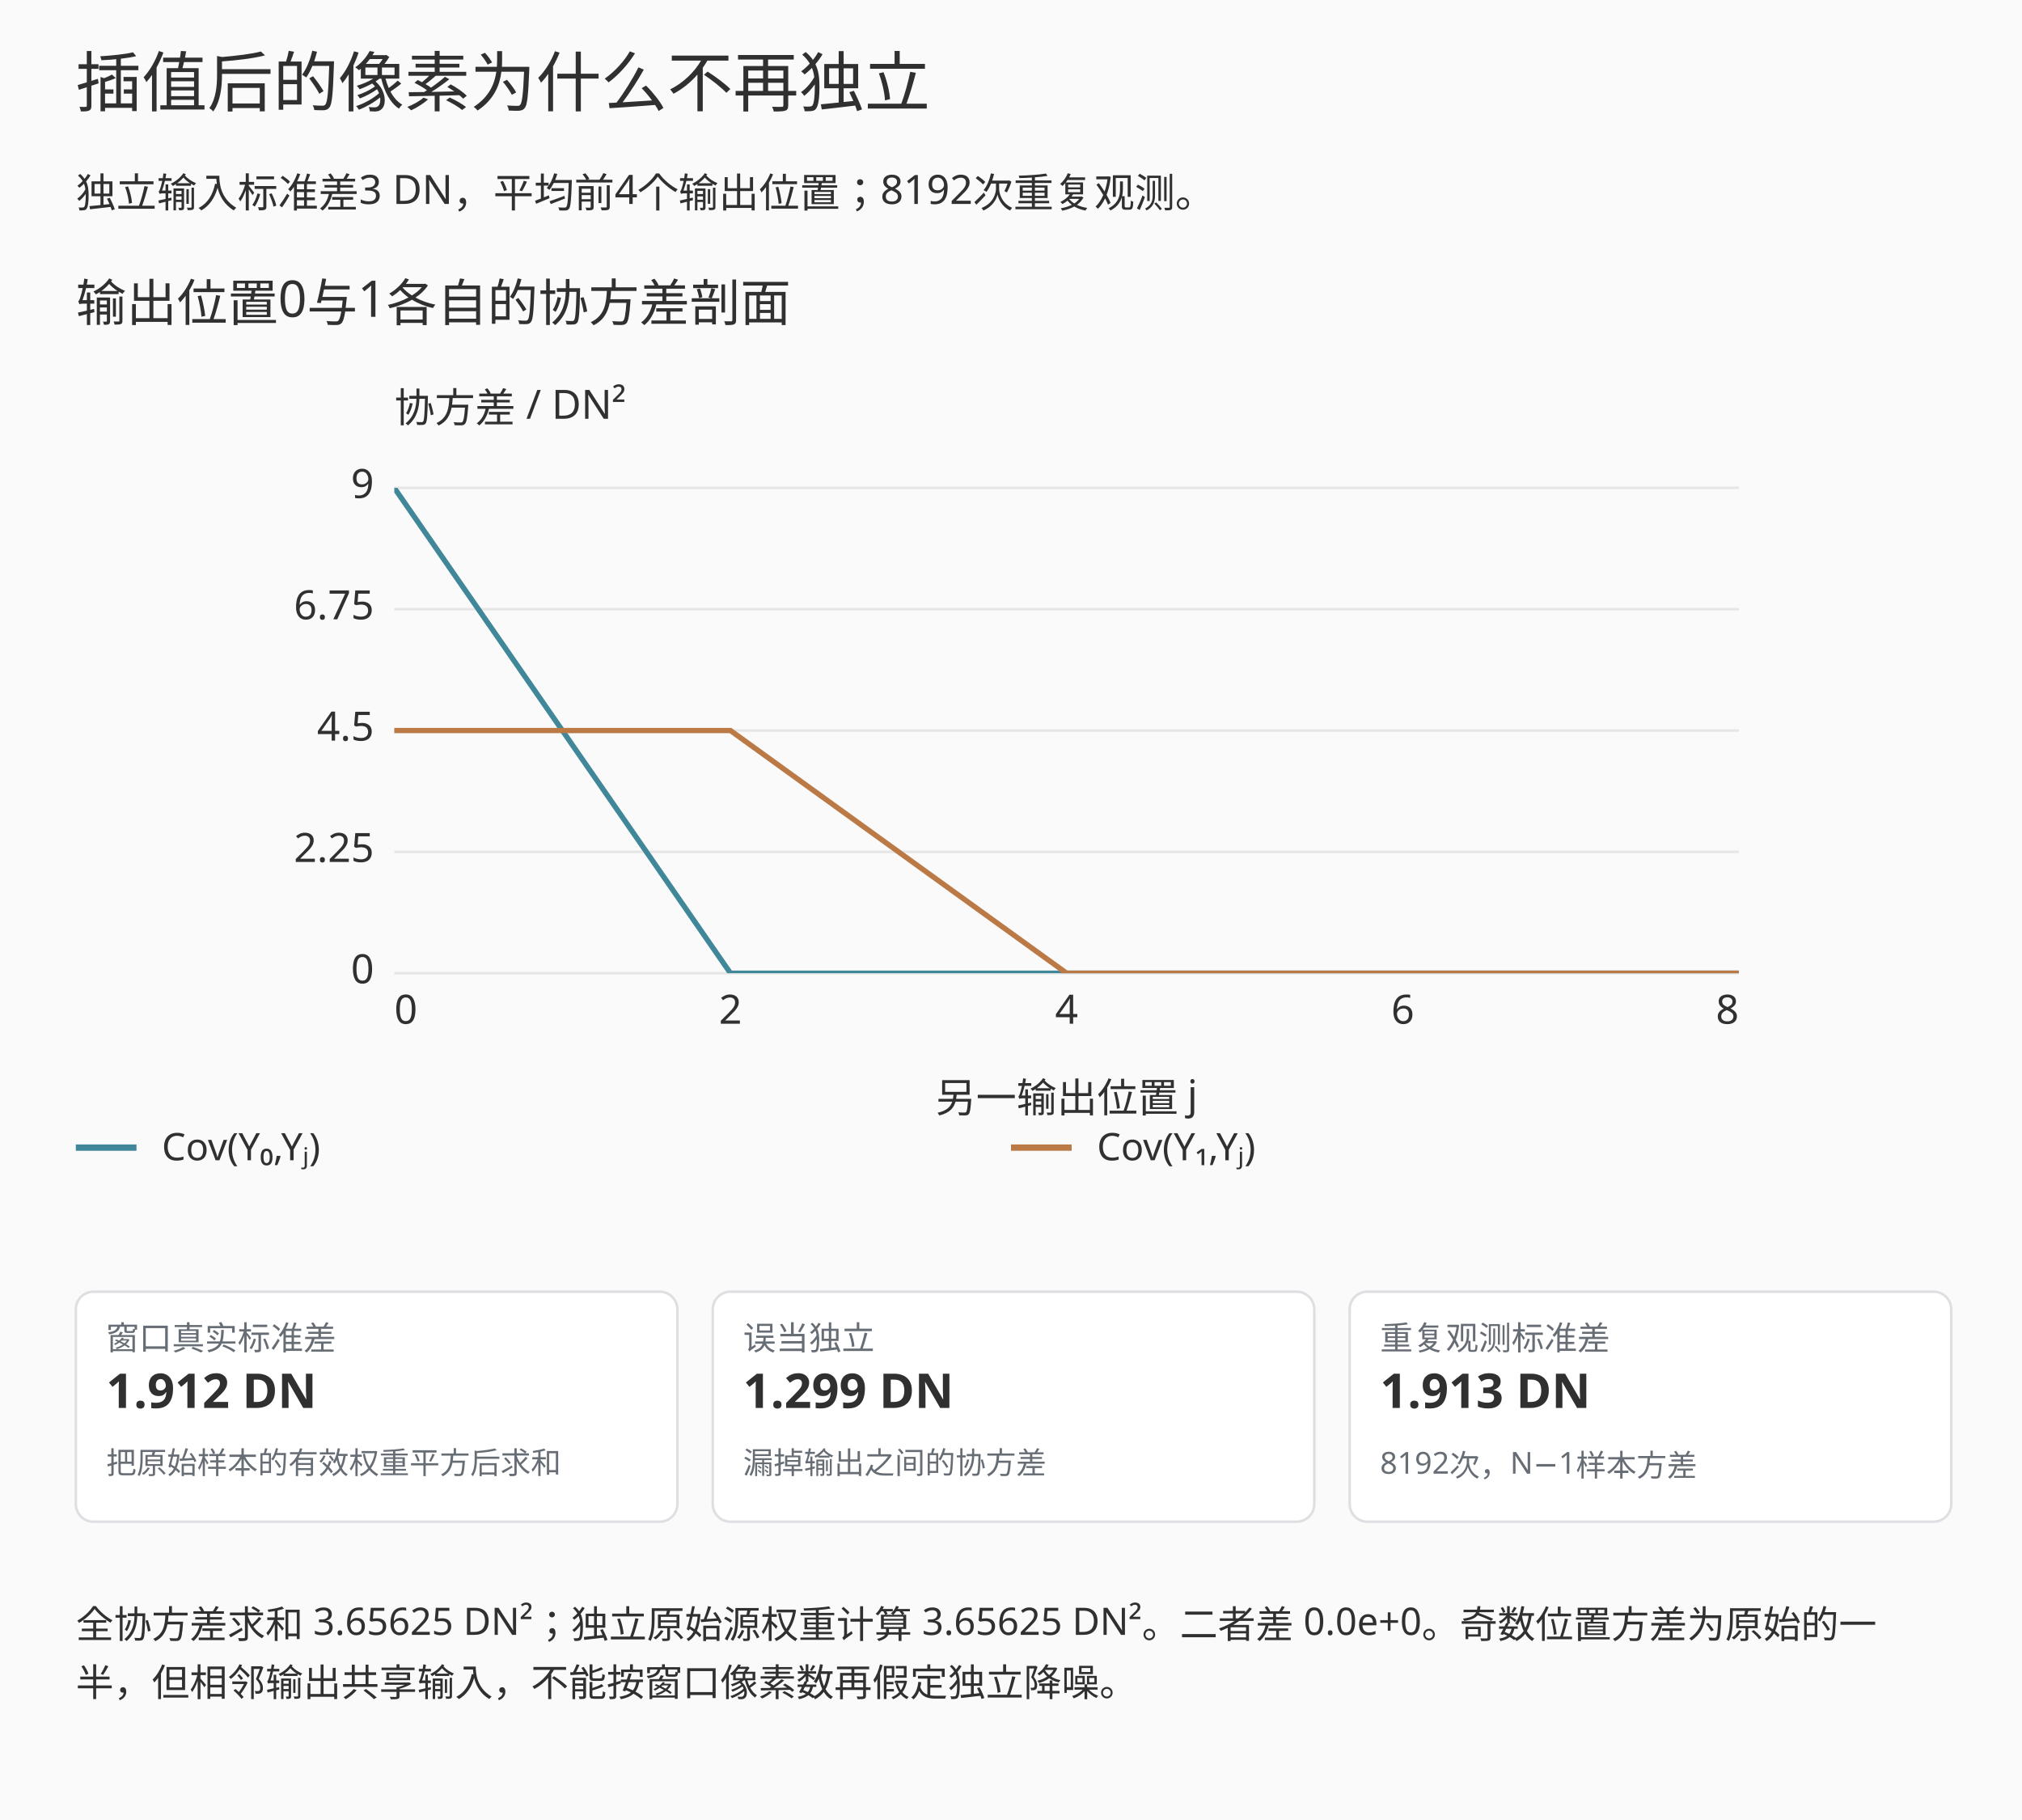
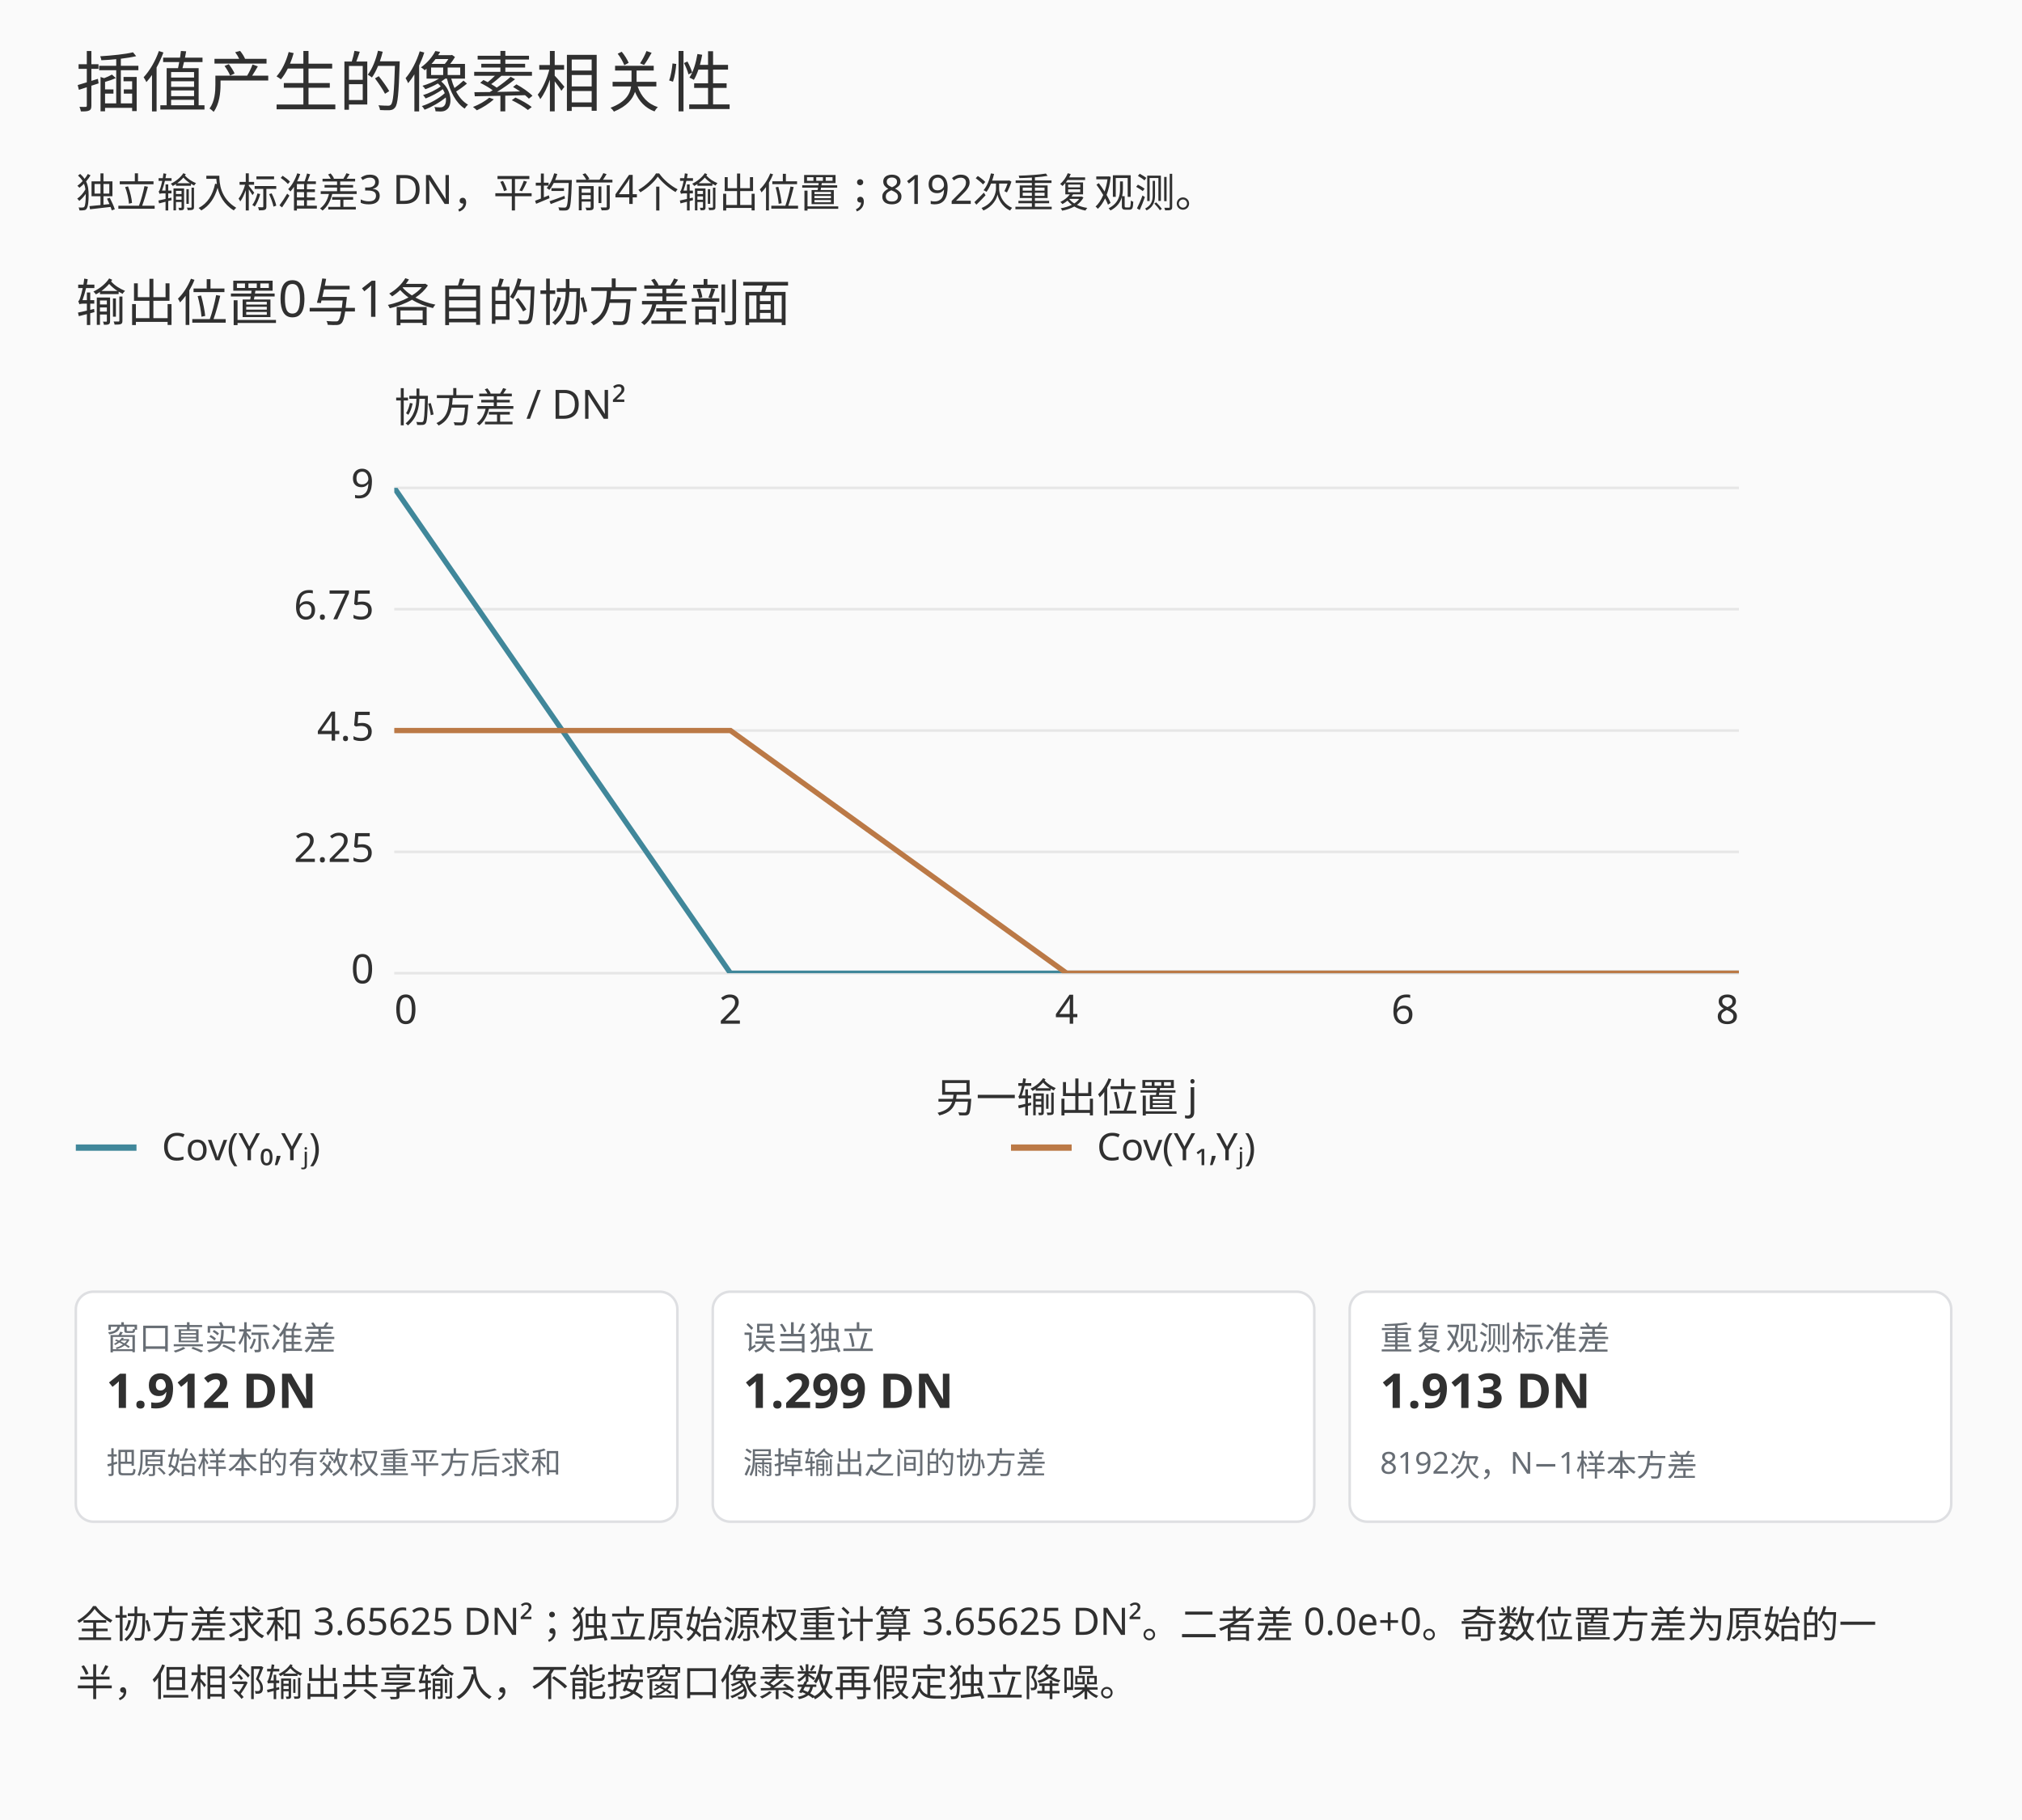
<svg xmlns="http://www.w3.org/2000/svg" width="800" height="720" viewBox="0 0 800 720" role="img" aria-label="互动示意：同色样本线性插值后的空间协方差与区域平均" style="color:#303030;fill:currentColor;font:16px sans-serif">
  <style>text{font-family:sans-serif}</style>
  <rect width="800" height="100%" fill="#fafafa" />
-   <text x="30" y="42" font-size="26">插值后的像素为什么不再独立</text>
+   <text x="30" y="42" font-size="26">插值产生的像素相关性</text>
  <text x="30" y="82">独立输入标准差3 DN，平均前4个输出位置；8192次重复观测。</text>
  <text x="30" y="127" font-size="20">输出位置0与1各自的协方差剖面</text>
  <svg x="30" y="143" width="740" height="300" role="img" aria-label="输出位置0与1各自的协方差剖面" viewBox="0 0 640 300">
    <path d="M76,242H608" stroke="currentColor" opacity=".10" />
    <text x="68" y="246" text-anchor="end">0</text>
    <text x="76" y="262" text-anchor="start">0</text>
    <path d="M76,194H608" stroke="currentColor" opacity=".10" />
    <text x="68" y="198" text-anchor="end">2.25</text>
    <text x="209" y="262" text-anchor="middle">2</text>
    <path d="M76,146H608" stroke="currentColor" opacity=".10" />
    <text x="68" y="150" text-anchor="end">4.5</text>
    <text x="342" y="262" text-anchor="middle">4</text>
    <path d="M76,98H608" stroke="currentColor" opacity=".10" />
    <text x="68" y="102" text-anchor="end">6.75</text>
    <text x="475" y="262" text-anchor="middle">6</text>
    <path d="M76,50H608" stroke="currentColor" opacity=".10" />
    <text x="68" y="54" text-anchor="end">9</text>
    <text x="608" y="262" text-anchor="end">8</text>
    <svg x="76" y="50" width="532" height="192" viewBox="76 50 532 192" overflow="hidden" data-plot-field="true" style="width:532px;height:192px;overflow:hidden">
      <path d="M76.00,50.00 L142.50,146.00 L209.00,242.00 L275.50,242.00 L342.00,242.00 L408.50,242.00 L475.00,242.00 L541.50,242.00 L608.00,242.00" fill="none" stroke="#40879a" stroke-width="2.1" />
      <path d="M76.00,146.00 L142.50,146.00 L209.00,146.00 L275.50,194.00 L342.00,242.00 L408.50,242.00 L475.00,242.00 L541.50,242.00 L608.00,242.00" fill="none" stroke="#bb7946" stroke-width="2.1" />
    </svg>
    <text x="76" y="24">协方差 / DN²</text>
    <text x="342" y="297" text-anchor="middle">另一输出位置 j</text>
  </svg>
  <path d="M30,454h24" fill="none" stroke="#40879a" stroke-width="2.5" />
  <text x="64" y="459" font-size="15">Cov(Y₀,Yⱼ)</text>
  <path d="M400,454h24" fill="none" stroke="#bb7946" stroke-width="2.5" />
  <text x="434" y="459" font-size="15">Cov(Y₁,Yⱼ)</text>
  <rect x="30" y="511" width="238" height="91" rx="7" fill="#fff" stroke="#dedfe2" />
  <text x="42" y="534" font-size="13" fill="#676d74">窗口真实标准差</text>
  <text x="42" y="557" font-size="19" font-weight="600">1.912 DN</text>
  <text x="42" y="583" font-size="12" fill="#676d74">把原始样本的有效权重平方后求和</text>
  <rect x="282" y="511" width="238" height="91" rx="7" fill="#fff" stroke="#dedfe2" />
  <text x="294" y="534" font-size="13" fill="#676d74">误当独立</text>
  <text x="294" y="557" font-size="19" font-weight="600">1.299 DN</text>
  <text x="294" y="583" font-size="12" fill="#676d74">漏掉输出之间的协方差</text>
  <rect x="534" y="511" width="238" height="91" rx="7" fill="#fff" stroke="#dedfe2" />
  <text x="546" y="534" font-size="13" fill="#676d74">重复观测标准差</text>
  <text x="546" y="557" font-size="19" font-weight="600">1.913 DN</text>
  <text x="546" y="583" font-size="12" fill="#676d74">8192次，N−1样本方差</text>
  <text x="30" y="648" font-size="15">全协方差求和 3.65625 DN²；独立原始源权重计算 3.65625 DN²。二者差 0.0e+0。奇数位置方差为原始的一</text>
  <text x="30" y="671" font-size="15">半，但相邻输出共享输入，不能按窗口像素数再假定独立降噪。</text>
</svg>
